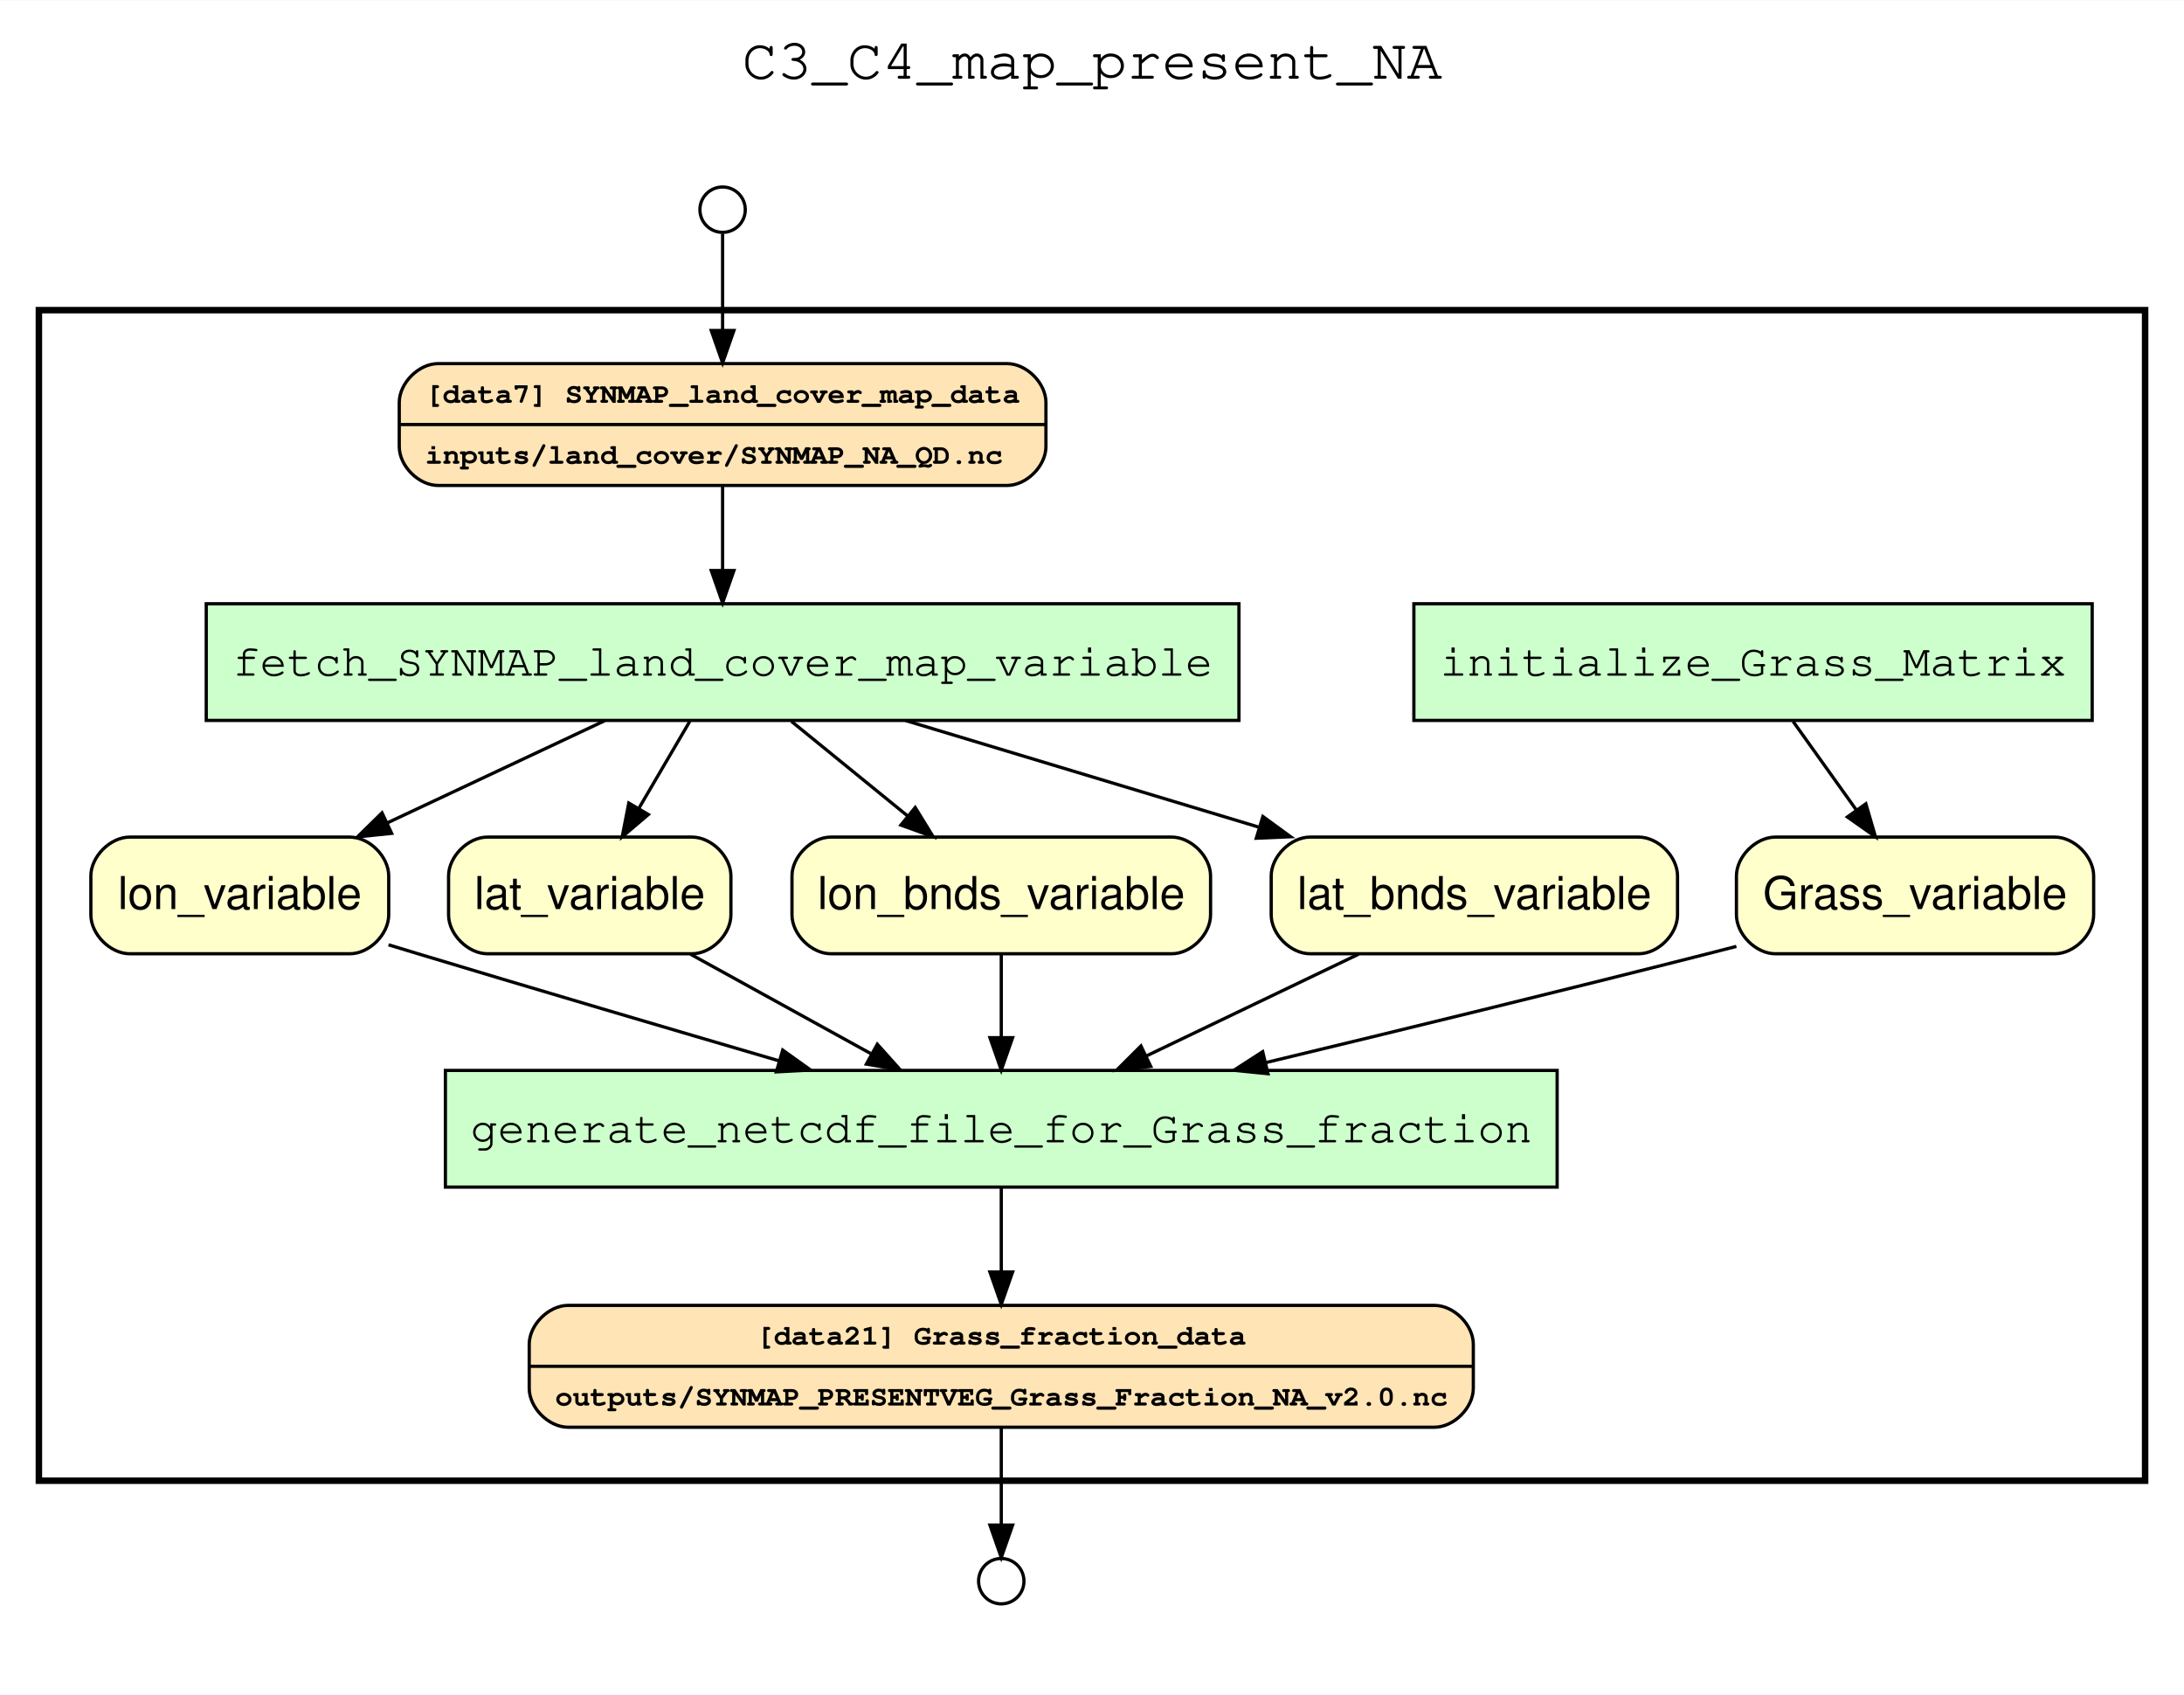
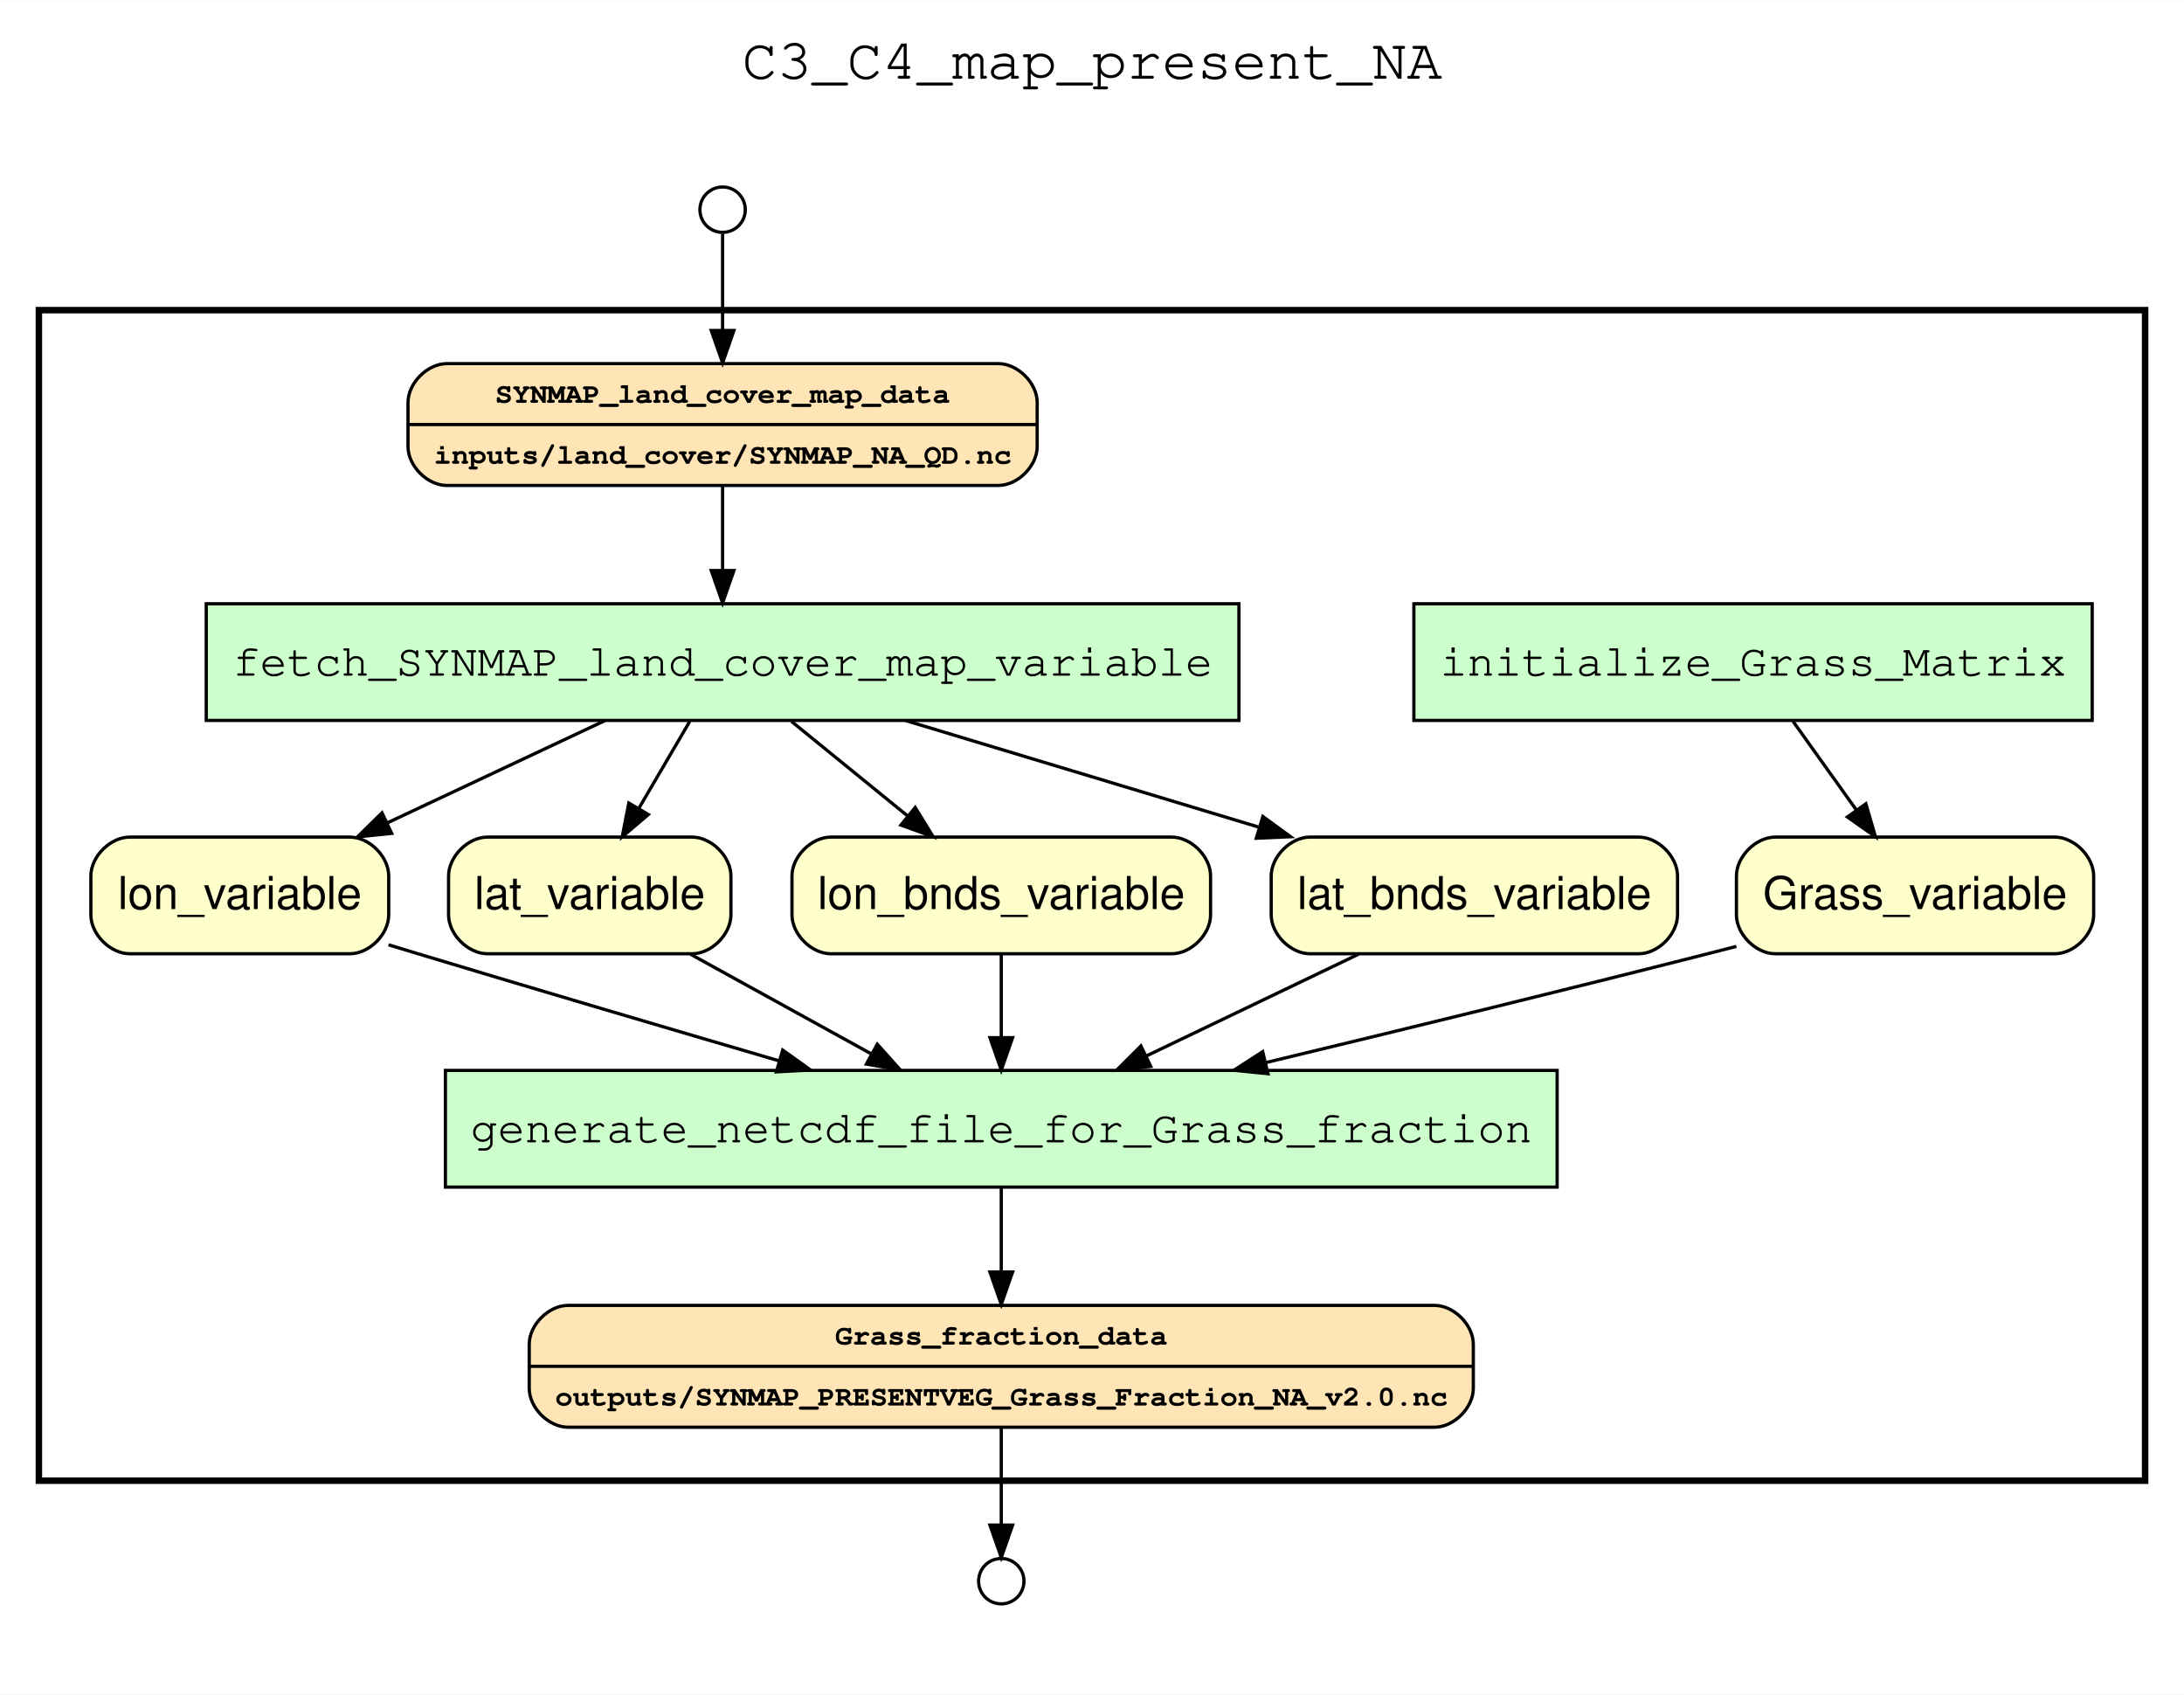
<svg xmlns="http://www.w3.org/2000/svg" width="674pt" height="523pt" viewBox="0.00 0.00 674.00 522.80">
  <g id="graph0" class="graph" transform="scale(1 1) rotate(0) translate(4 518.8)">
    <polygon fill="white" stroke="none" points="-4,4 -4,-518.8 670,-518.8 670,4 -4,4" />
    <text text-anchor="middle" x="333" y="-494.6" font-family="Courier,monospace" font-size="18.00">C3_C4_map_present_NA</text>
    <g id="clust1" class="cluster">
      <polygon fill="none" stroke="black" stroke-width="2" points="8,-62 8,-423.2 658,-423.2 658,-62 8,-62" />
    </g>
    <g id="clust2" class="cluster">
      <polygon fill="none" stroke="white" stroke-width="2" points="16,-70 16,-415.2 650,-415.2 650,-70 16,-70" />
    </g>
    <g id="clust3" class="cluster">
      <polygon fill="none" stroke="white" stroke-width="2" points="196,-431.2 196,-477.2 242,-477.2 242,-431.2 196,-431.2" />
    </g>
    <g id="clust4" class="cluster">
      <polygon fill="none" stroke="white" stroke-width="2" points="204,-439.2 204,-469.2 234,-469.2 234,-439.2 204,-439.2" />
    </g>
    <g id="clust5" class="cluster">
      <polygon fill="none" stroke="white" stroke-width="2" points="282,-8 282,-54 328,-54 328,-8 282,-8" />
    </g>
    <g id="clust6" class="cluster">
      <polygon fill="none" stroke="white" stroke-width="2" points="290,-16 290,-46 320,-46 320,-16 290,-16" />
    </g>
    <g id="node1" class="node">
      <polygon fill="#ccffcc" stroke="black" points="641.668,-332.6 432.332,-332.6 432.332,-296.6 641.668,-296.6 641.668,-332.6" />
      <text text-anchor="middle" x="537" y="-310.4" font-family="Courier,monospace" font-size="14.00">initialize_Grass_Matrix</text>
    </g>
    <g id="node8" class="node">
      <path fill="#ffffcc" stroke="black" d="M630.121,-260.6C630.121,-260.6 543.879,-260.6 543.879,-260.6 537.879,-260.6 531.879,-254.6 531.879,-248.6 531.879,-248.6 531.879,-236.6 531.879,-236.6 531.879,-230.6 537.879,-224.6 543.879,-224.6 543.879,-224.6 630.121,-224.6 630.121,-224.6 636.121,-224.6 642.121,-230.6 642.121,-236.6 642.121,-236.6 642.121,-248.6 642.121,-248.6 642.121,-254.6 636.121,-260.6 630.121,-260.6" />
      <text text-anchor="middle" x="587" y="-238.4" font-family="Helvetica,sans-Serif" font-size="14.00">Grass_variable</text>
    </g>
    <g id="edge11" class="edge">
      <path fill="none" stroke="black" d="M549.36,-296.297C555.233,-288.074 562.369,-278.083 568.842,-269.021" />
      <polygon fill="black" stroke="black" points="571.818,-270.876 574.783,-260.704 566.122,-266.807 571.818,-270.876" />
    </g>
    <g id="node2" class="node">
      <polygon fill="#ccffcc" stroke="black" points="378.35,-332.6 59.65,-332.6 59.65,-296.6 378.35,-296.6 378.35,-332.6" />
      <text text-anchor="middle" x="219" y="-310.4" font-family="Courier,monospace" font-size="14.00">fetch_SYNMAP_land_cover_map_variable</text>
    </g>
    <g id="node4" class="node">
      <path fill="#ffffcc" stroke="black" d="M103.96,-260.6C103.96,-260.6 36.04,-260.6 36.04,-260.6 30.04,-260.6 24.04,-254.6 24.04,-248.6 24.04,-248.6 24.04,-236.6 24.04,-236.6 24.04,-230.6 30.04,-224.6 36.04,-224.6 36.04,-224.6 103.96,-224.6 103.96,-224.6 109.96,-224.6 115.96,-230.6 115.96,-236.6 115.96,-236.6 115.96,-248.6 115.96,-248.6 115.96,-254.6 109.96,-260.6 103.96,-260.6" />
      <text text-anchor="middle" x="70" y="-238.4" font-family="Helvetica,sans-Serif" font-size="14.00">lon_variable</text>
    </g>
    <g id="edge7" class="edge">
      <path fill="none" stroke="black" d="M182.55,-296.476C162.362,-286.992 137.079,-275.113 115.592,-265.019" />
      <polygon fill="black" stroke="black" points="116.87,-261.753 106.331,-260.668 113.894,-268.088 116.87,-261.753" />
    </g>
    <g id="node5" class="node">
      <path fill="#ffffcc" stroke="black" d="M209.568,-260.6C209.568,-260.6 146.432,-260.6 146.432,-260.6 140.432,-260.6 134.432,-254.6 134.432,-248.6 134.432,-248.6 134.432,-236.6 134.432,-236.6 134.432,-230.6 140.432,-224.6 146.432,-224.6 146.432,-224.6 209.568,-224.6 209.568,-224.6 215.568,-224.6 221.568,-230.6 221.568,-236.6 221.568,-236.6 221.568,-248.6 221.568,-248.6 221.568,-254.6 215.568,-260.6 209.568,-260.6" />
      <text text-anchor="middle" x="178" y="-238.4" font-family="Helvetica,sans-Serif" font-size="14.00">lat_variable</text>
    </g>
    <g id="edge8" class="edge">
      <path fill="none" stroke="black" d="M208.865,-296.297C204.148,-288.244 198.438,-278.494 193.218,-269.582" />
      <polygon fill="black" stroke="black" points="196.092,-267.564 188.018,-260.704 190.052,-271.102 196.092,-267.564" />
    </g>
    <g id="node6" class="node">
      <path fill="#ffffcc" stroke="black" d="M357.59,-260.6C357.59,-260.6 252.41,-260.6 252.41,-260.6 246.41,-260.6 240.41,-254.6 240.41,-248.6 240.41,-248.6 240.41,-236.6 240.41,-236.6 240.41,-230.6 246.41,-224.6 252.41,-224.6 252.41,-224.6 357.59,-224.6 357.59,-224.6 363.59,-224.6 369.59,-230.6 369.59,-236.6 369.59,-236.6 369.59,-248.6 369.59,-248.6 369.59,-254.6 363.59,-260.6 357.59,-260.6" />
      <text text-anchor="middle" x="305" y="-238.4" font-family="Helvetica,sans-Serif" font-size="14.00">lon_bnds_variable</text>
    </g>
    <g id="edge9" class="edge">
      <path fill="none" stroke="black" d="M240.258,-296.297C251.089,-287.481 264.418,-276.632 276.16,-267.074" />
      <polygon fill="black" stroke="black" points="278.44,-269.732 283.986,-260.704 274.021,-264.303 278.44,-269.732" />
    </g>
    <g id="node7" class="node">
      <path fill="#ffffcc" stroke="black" d="M501.697,-260.6C501.697,-260.6 400.303,-260.6 400.303,-260.6 394.303,-260.6 388.303,-254.6 388.303,-248.6 388.303,-248.6 388.303,-236.6 388.303,-236.6 388.303,-230.6 394.303,-224.6 400.303,-224.6 400.303,-224.6 501.697,-224.6 501.697,-224.6 507.697,-224.6 513.697,-230.6 513.697,-236.6 513.697,-236.6 513.697,-248.6 513.697,-248.6 513.697,-254.6 507.697,-260.6 501.697,-260.6" />
      <text text-anchor="middle" x="451" y="-238.4" font-family="Helvetica,sans-Serif" font-size="14.00">lat_bnds_variable</text>
    </g>
    <g id="edge10" class="edge">
      <path fill="none" stroke="black" d="M275.457,-296.566C308.295,-286.657 349.868,-274.114 384.313,-263.721" />
      <polygon fill="black" stroke="black" points="385.727,-266.95 394.29,-260.711 383.705,-260.249 385.727,-266.95" />
    </g>
    <g id="node3" class="node">
      <polygon fill="#ccffcc" stroke="black" points="476.546,-188.6 133.454,-188.6 133.454,-152.6 476.546,-152.6 476.546,-188.6" />
      <text text-anchor="middle" x="305" y="-166.4" font-family="Courier,monospace" font-size="14.00">generate_netcdf_file_for_Grass_fraction</text>
    </g>
    <g id="node10" class="node">
      <path fill="#ffe4b5" stroke="black" d="M171.323,-78.5C171.323,-78.5 438.677,-78.5 438.677,-78.5 444.677,-78.5 450.677,-84.5 450.677,-90.5 450.677,-90.5 450.677,-104.1 450.677,-104.1 450.677,-110.1 444.677,-116.1 438.677,-116.1 438.677,-116.1 171.323,-116.1 171.323,-116.1 165.323,-116.1 159.323,-110.1 159.323,-104.1 159.323,-104.1 159.323,-90.5 159.323,-90.5 159.323,-84.5 165.323,-78.5 171.323,-78.5" />
-       <text text-anchor="middle" x="305" y="-104" font-family="Courier,monospace" font-weight="bold" font-size="9.00">[data21] Grass_fraction_data</text>
+       <text text-anchor="middle" x="305" y="-104" font-family="Courier,monospace" font-weight="bold" font-size="9.00">Grass_fraction_data</text>
      <polyline fill="none" stroke="black" points="159.323,-97.3 450.677,-97.3 " />
      <text text-anchor="start" x="167.323" y="-85.2" font-family="Courier,monospace" font-weight="bold" font-size="9.00">outputs/SYNMAP_PRESENTVEG_Grass_Fraction_NA_v2.0.nc</text>
    </g>
    <g id="edge12" class="edge">
      <path fill="none" stroke="black" d="M305,-152.34C305,-144.605 305,-135.279 305,-126.568" />
      <polygon fill="black" stroke="black" points="308.5,-126.396 305,-116.396 301.5,-126.396 308.5,-126.396" />
    </g>
    <g id="edge5" class="edge">
      <path fill="none" stroke="black" d="M115.902,-227.362C118.98,-226.423 122.034,-225.495 125,-224.6 161.759,-213.508 202.826,-201.395 236.441,-191.552" />
      <polygon fill="black" stroke="black" points="237.552,-194.874 246.167,-188.707 235.587,-188.155 237.552,-194.874" />
    </g>
    <g id="edge4" class="edge">
      <path fill="none" stroke="black" d="M209.068,-224.476C225.827,-215.239 246.706,-203.731 264.702,-193.812" />
      <polygon fill="black" stroke="black" points="266.745,-196.682 273.813,-188.79 263.366,-190.552 266.745,-196.682" />
    </g>
    <g id="edge3" class="edge">
      <path fill="none" stroke="black" d="M305,-224.297C305,-216.583 305,-207.312 305,-198.712" />
      <polygon fill="black" stroke="black" points="308.5,-198.704 305,-188.704 301.5,-198.704 308.5,-198.704" />
    </g>
    <g id="edge2" class="edge">
      <path fill="none" stroke="black" d="M415.284,-224.476C395.503,-214.992 370.728,-203.113 349.674,-193.019" />
      <polygon fill="black" stroke="black" points="351.13,-189.836 340.6,-188.668 348.104,-196.148 351.13,-189.836" />
    </g>
    <g id="edge1" class="edge">
      <path fill="none" stroke="black" d="M531.861,-226.875C528.865,-226.099 525.897,-225.337 523,-224.6 478.014,-213.158 427.669,-200.884 386.704,-191.031" />
      <polygon fill="black" stroke="black" points="387.311,-187.577 376.77,-188.645 385.676,-194.384 387.311,-187.577" />
    </g>
    <g id="node9" class="node">
-       <path fill="#ffe4b5" stroke="black" d="M131.215,-369.1C131.215,-369.1 306.785,-369.1 306.785,-369.1 312.785,-369.1 318.785,-375.1 318.785,-381.1 318.785,-381.1 318.785,-394.7 318.785,-394.7 318.785,-400.7 312.785,-406.7 306.785,-406.7 306.785,-406.7 131.215,-406.7 131.215,-406.7 125.215,-406.7 119.215,-400.7 119.215,-394.7 119.215,-394.7 119.215,-381.1 119.215,-381.1 119.215,-375.1 125.215,-369.1 131.215,-369.1" />
-       <text text-anchor="middle" x="219" y="-394.6" font-family="Courier,monospace" font-weight="bold" font-size="9.00">[data7] SYNMAP_land_cover_map_data</text>
-       <polyline fill="none" stroke="black" points="119.215,-387.9 318.785,-387.9 " />
-       <text text-anchor="start" x="127.215" y="-375.8" font-family="Courier,monospace" font-weight="bold" font-size="9.00">inputs/land_cover/SYNMAP_NA_QD.nc</text>
+       <path fill="#ffe4b5" stroke="black" d="M133.915,-369.1C133.915,-369.1 304.085,-369.1 304.085,-369.1 310.085,-369.1 316.085,-375.1 316.085,-381.1 316.085,-381.1 316.085,-394.7 316.085,-394.7 316.085,-400.7 310.085,-406.7 304.085,-406.7 304.085,-406.7 133.915,-406.7 133.915,-406.7 127.915,-406.7 121.915,-400.7 121.915,-394.7 121.915,-394.7 121.915,-381.1 121.915,-381.1 121.915,-375.1 127.915,-369.1 133.915,-369.1" />
+       <text text-anchor="middle" x="219" y="-394.6" font-family="Courier,monospace" font-weight="bold" font-size="9.00">SYNMAP_land_cover_map_data</text>
+       <polyline fill="none" stroke="black" points="121.915,-387.9 316.085,-387.9 " />
+       <text text-anchor="start" x="129.915" y="-375.8" font-family="Courier,monospace" font-weight="bold" font-size="9.00">inputs/land_cover/SYNMAP_NA_QD.nc</text>
    </g>
    <g id="edge6" class="edge">
      <path fill="none" stroke="black" d="M219,-368.908C219,-361.048 219,-351.656 219,-342.96" />
      <polygon fill="black" stroke="black" points="222.5,-342.848 219,-332.848 215.5,-342.848 222.5,-342.848" />
    </g>
    <g id="node12" class="node">
      <ellipse fill="none" stroke="black" cx="305" cy="-31" rx="7" ry="7" />
    </g>
    <g id="edge14" class="edge">
      <path fill="none" stroke="black" d="M305,-78.389C305,-68.983 305,-57.539 305,-48.371" />
      <polygon fill="black" stroke="black" points="308.5,-48.301 305,-38.301 301.5,-48.301 308.5,-48.301" />
    </g>
    <g id="node11" class="node">
      <ellipse fill="none" stroke="black" cx="219" cy="-454.2" rx="7" ry="7" />
    </g>
    <g id="edge13" class="edge">
      <path fill="none" stroke="black" d="M219,-446.8C219,-439.819 219,-428.163 219,-417.132" />
      <polygon fill="black" stroke="black" points="222.5,-416.921 219,-406.921 215.5,-416.921 222.5,-416.921" />
    </g>
  </g>
</svg>
